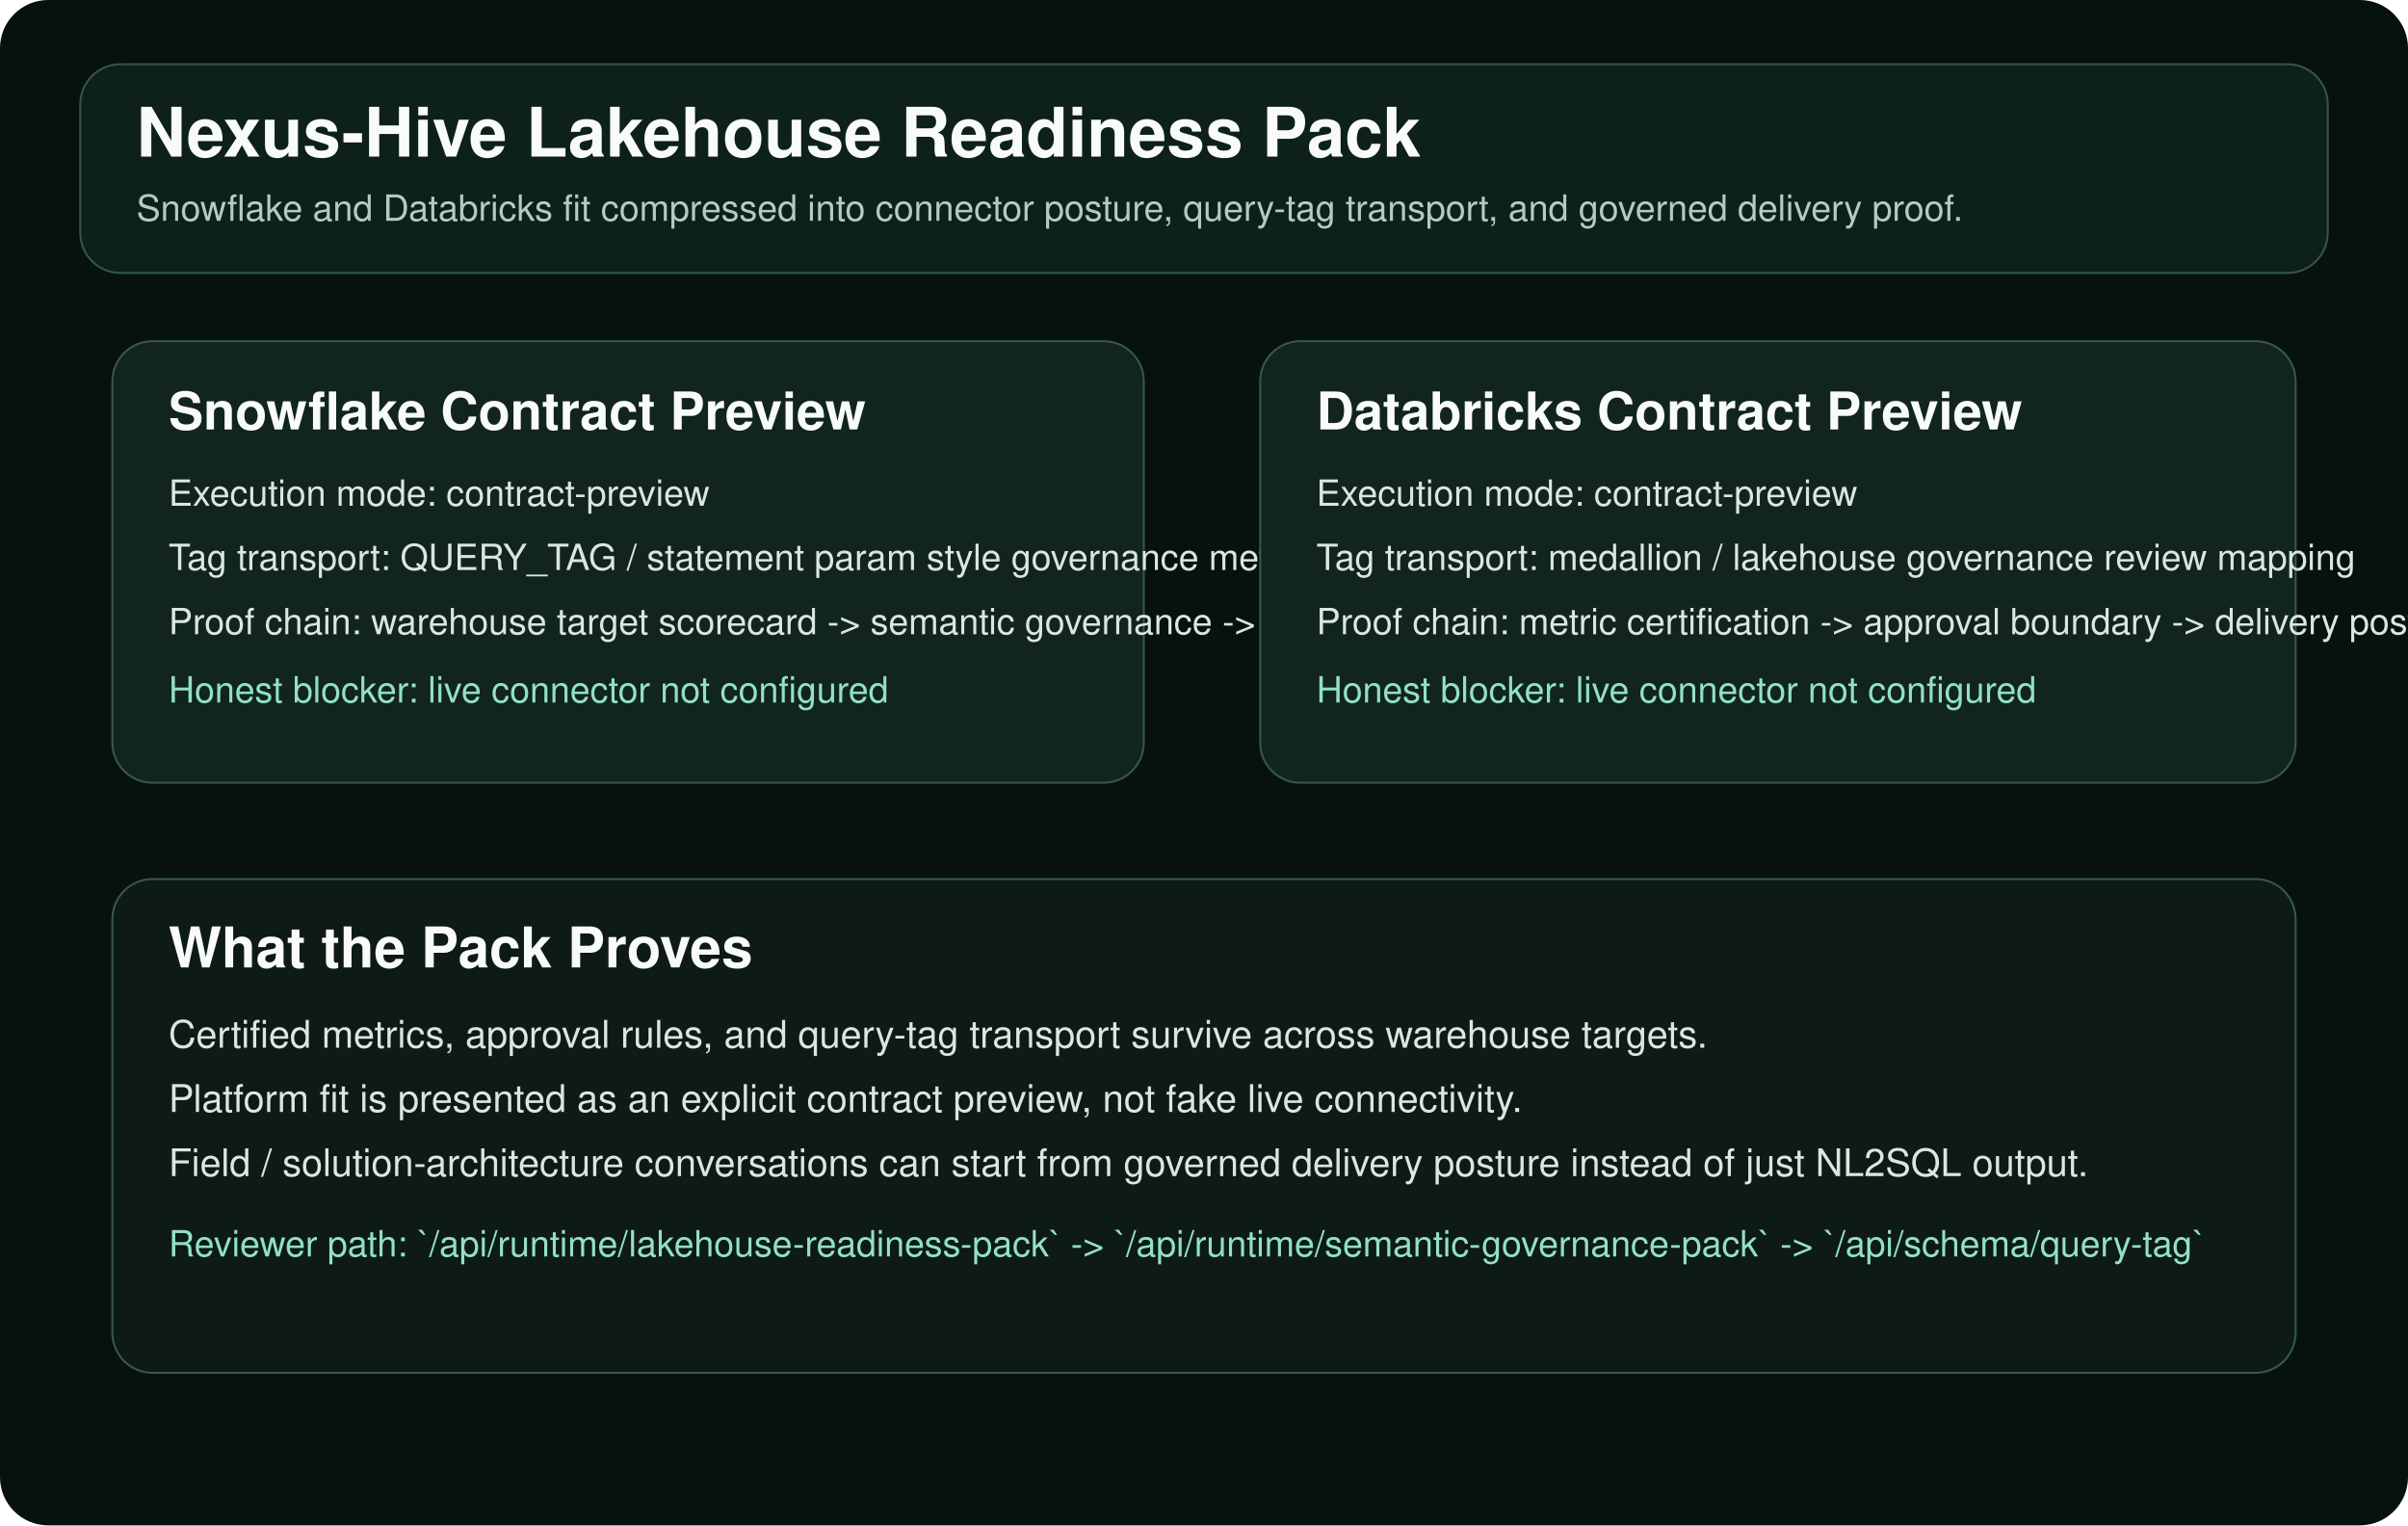
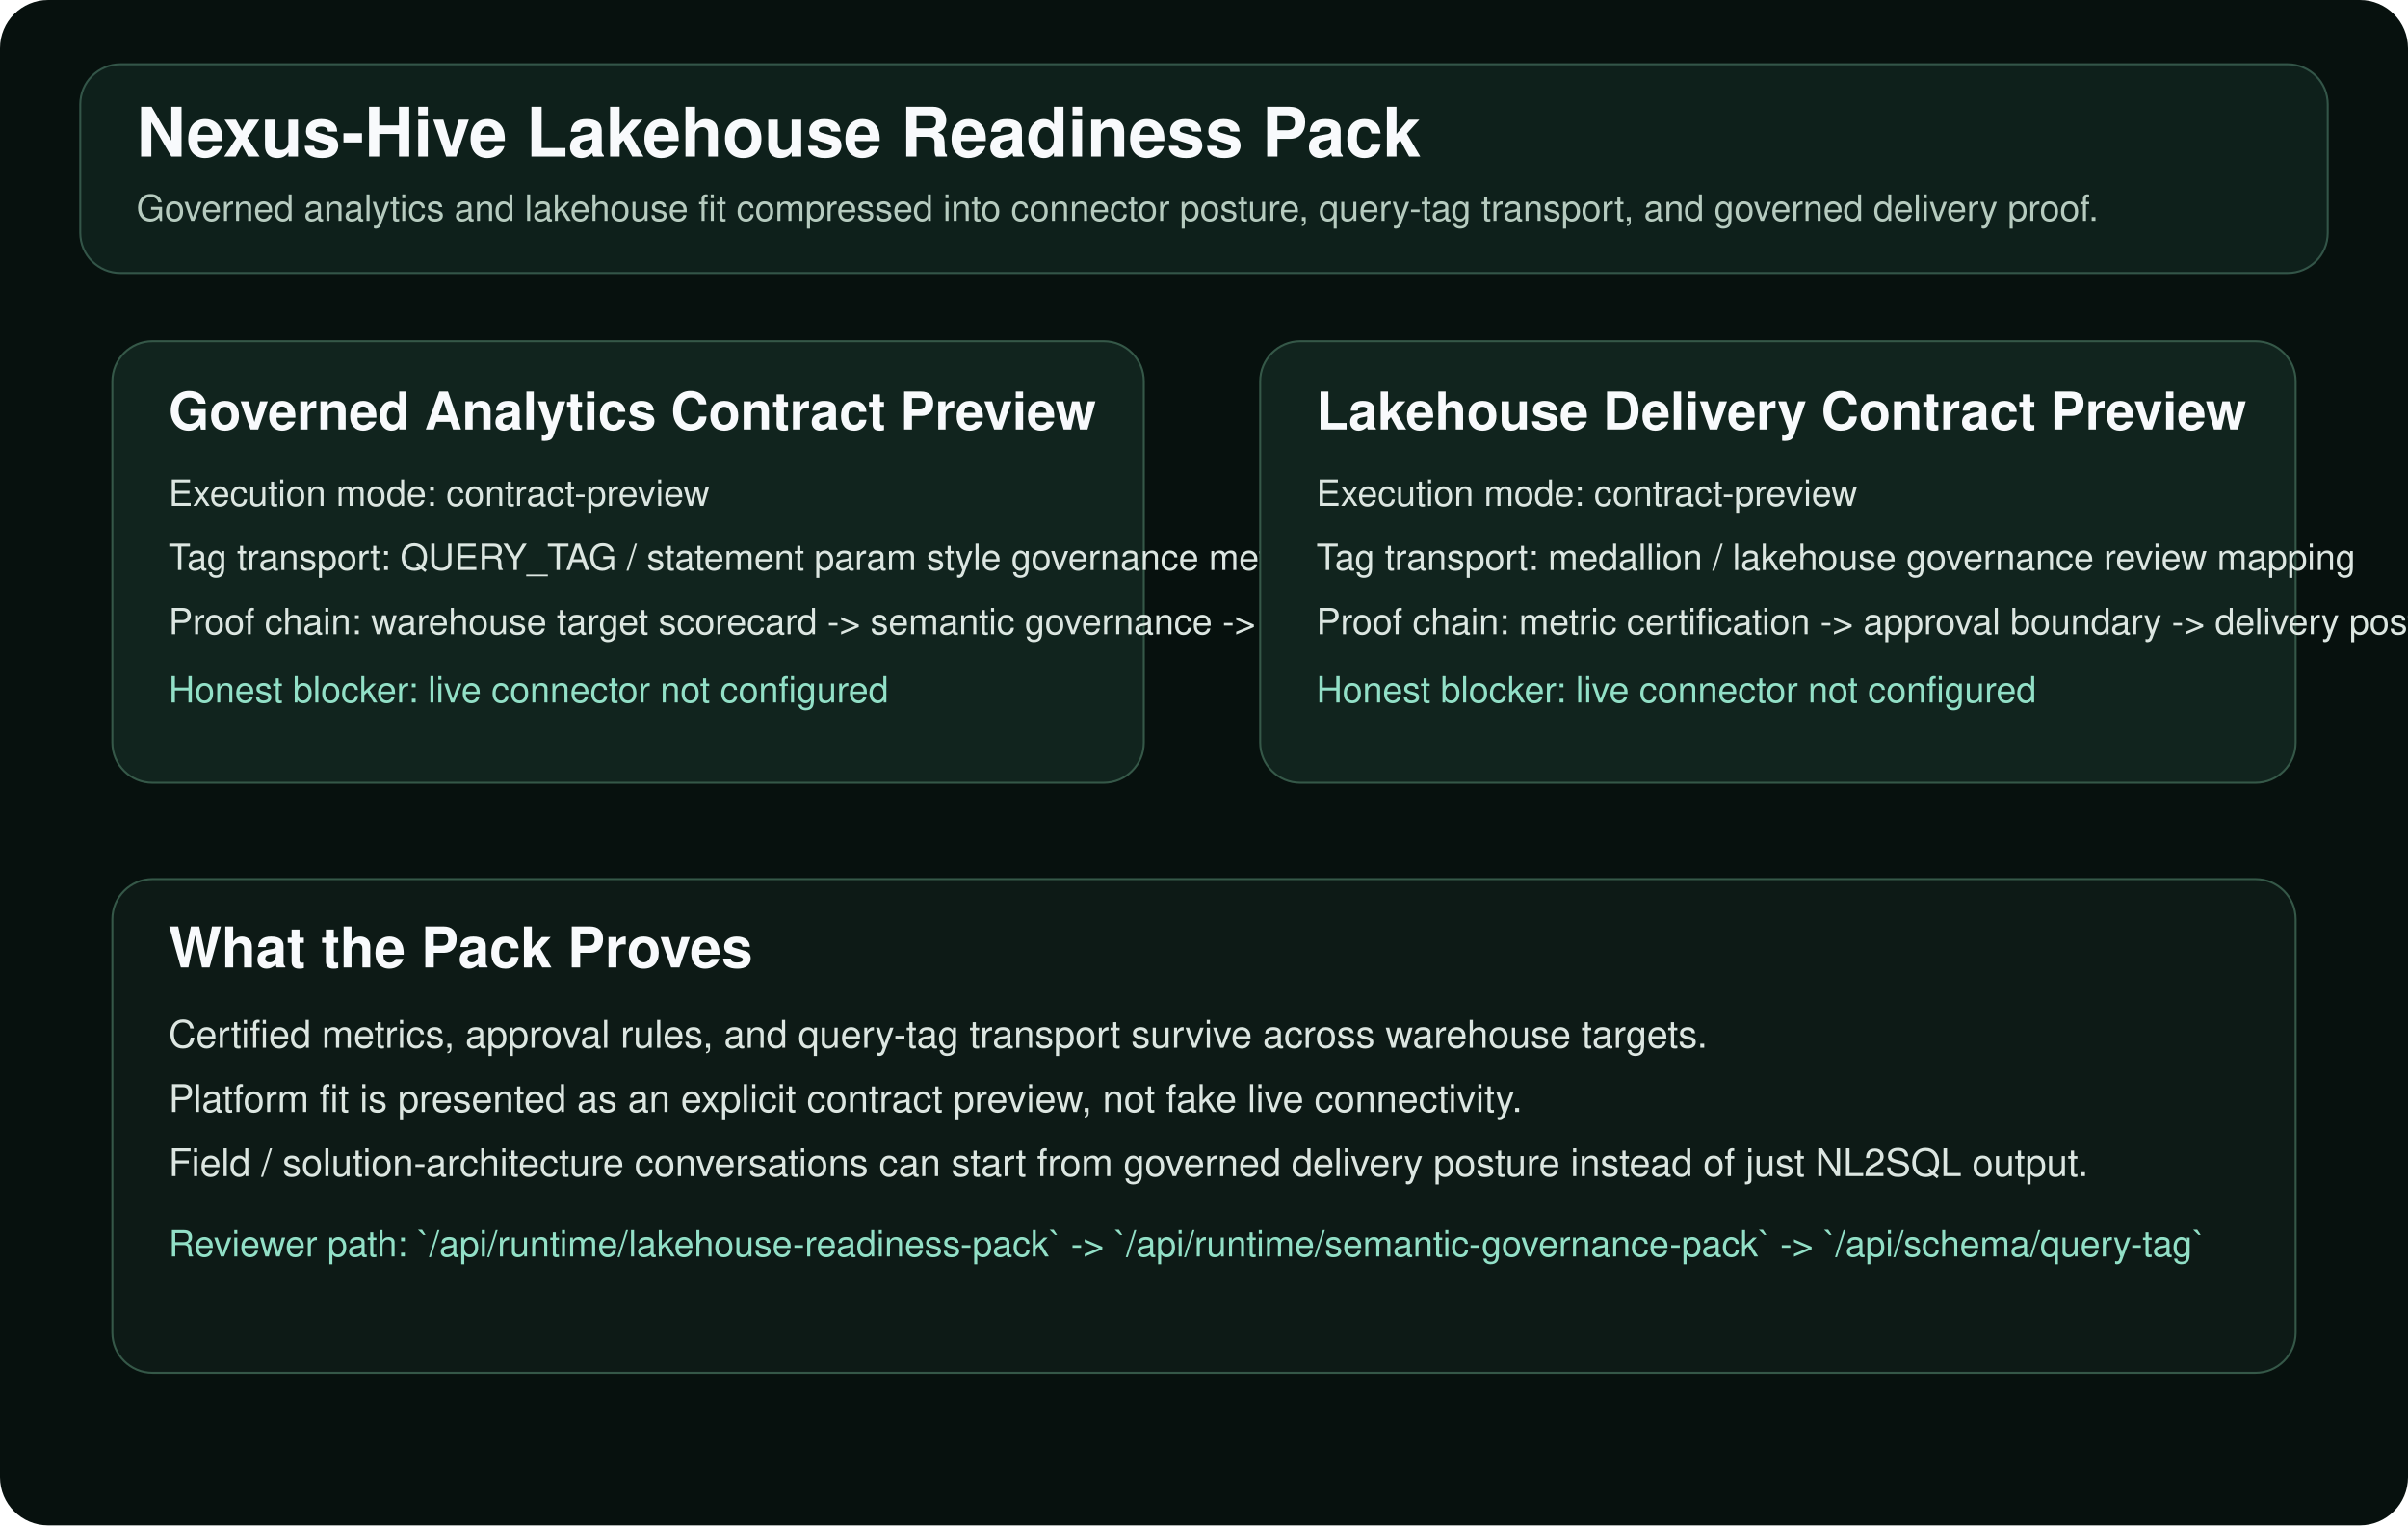
<svg xmlns="http://www.w3.org/2000/svg" width="1200" height="760" viewBox="0 0 1200 760" fill="none">
  <rect width="1200" height="760" rx="24" fill="#07110E" />
  <rect x="40" y="32" width="1120" height="104" rx="20" fill="#0E201B" stroke="#335548" />
  <text x="68" y="78" fill="#F8FAFC" font-family="Helvetica, Arial, sans-serif" font-size="34" font-weight="700">Nexus-Hive Lakehouse Readiness Pack</text>
-   <text x="68" y="110" fill="#B6CBBF" font-family="Helvetica, Arial, sans-serif" font-size="18">Snowflake and Databricks fit compressed into connector posture, query-tag transport, and governed delivery proof.</text>
+   <text x="68" y="110" fill="#B6CBBF" font-family="Helvetica, Arial, sans-serif" font-size="18">Governed analytics and lakehouse fit compressed into connector posture, query-tag transport, and governed delivery proof.</text>
  <rect x="56" y="170" width="514" height="220" rx="20" fill="#11241E" stroke="#355848" />
-   <text x="84" y="214" fill="#F8FAFC" font-family="Helvetica, Arial, sans-serif" font-size="26" font-weight="700">Snowflake Contract Preview</text>
+   <text x="84" y="214" fill="#F8FAFC" font-family="Helvetica, Arial, sans-serif" font-size="26" font-weight="700">Governed Analytics Contract Preview</text>
  <text x="84" y="252" fill="#DCE6E1" font-family="Helvetica, Arial, sans-serif" font-size="18">Execution mode: contract-preview</text>
  <text x="84" y="284" fill="#DCE6E1" font-family="Helvetica, Arial, sans-serif" font-size="18">Tag transport: QUERY_TAG / statement param style governance metadata</text>
  <text x="84" y="316" fill="#DCE6E1" font-family="Helvetica, Arial, sans-serif" font-size="18">Proof chain: warehouse target scorecard -&gt; semantic governance -&gt; query-tag schema</text>
  <text x="84" y="350" fill="#92E0C7" font-family="Helvetica, Arial, sans-serif" font-size="18">Honest blocker: live connector not configured</text>
  <rect x="628" y="170" width="516" height="220" rx="20" fill="#11241E" stroke="#355848" />
-   <text x="656" y="214" fill="#F8FAFC" font-family="Helvetica, Arial, sans-serif" font-size="26" font-weight="700">Databricks Contract Preview</text>
+   <text x="656" y="214" fill="#F8FAFC" font-family="Helvetica, Arial, sans-serif" font-size="26" font-weight="700">Lakehouse Delivery Contract Preview</text>
  <text x="656" y="252" fill="#DCE6E1" font-family="Helvetica, Arial, sans-serif" font-size="18">Execution mode: contract-preview</text>
  <text x="656" y="284" fill="#DCE6E1" font-family="Helvetica, Arial, sans-serif" font-size="18">Tag transport: medallion / lakehouse governance review mapping</text>
  <text x="656" y="316" fill="#DCE6E1" font-family="Helvetica, Arial, sans-serif" font-size="18">Proof chain: metric certification -&gt; approval boundary -&gt; delivery posture</text>
  <text x="656" y="350" fill="#92E0C7" font-family="Helvetica, Arial, sans-serif" font-size="18">Honest blocker: live connector not configured</text>
  <rect x="56" y="438" width="1088" height="246" rx="20" fill="#0D1A16" stroke="#355848" />
  <text x="84" y="482" fill="#F8FAFC" font-family="Helvetica, Arial, sans-serif" font-size="28" font-weight="700">What the Pack Proves</text>
  <text x="84" y="522" fill="#DCE6E1" font-family="Helvetica, Arial, sans-serif" font-size="19">Certified metrics, approval rules, and query-tag transport survive across warehouse targets.</text>
  <text x="84" y="554" fill="#DCE6E1" font-family="Helvetica, Arial, sans-serif" font-size="19">Platform fit is presented as an explicit contract preview, not fake live connectivity.</text>
  <text x="84" y="586" fill="#DCE6E1" font-family="Helvetica, Arial, sans-serif" font-size="19">Field / solution-architecture conversations can start from governed delivery posture instead of just NL2SQL output.</text>
  <text x="84" y="626" fill="#92E0C7" font-family="Helvetica, Arial, sans-serif" font-size="18">Reviewer path: `/api/runtime/lakehouse-readiness-pack` -&gt; `/api/runtime/semantic-governance-pack` -&gt; `/api/schema/query-tag`</text>
</svg>
